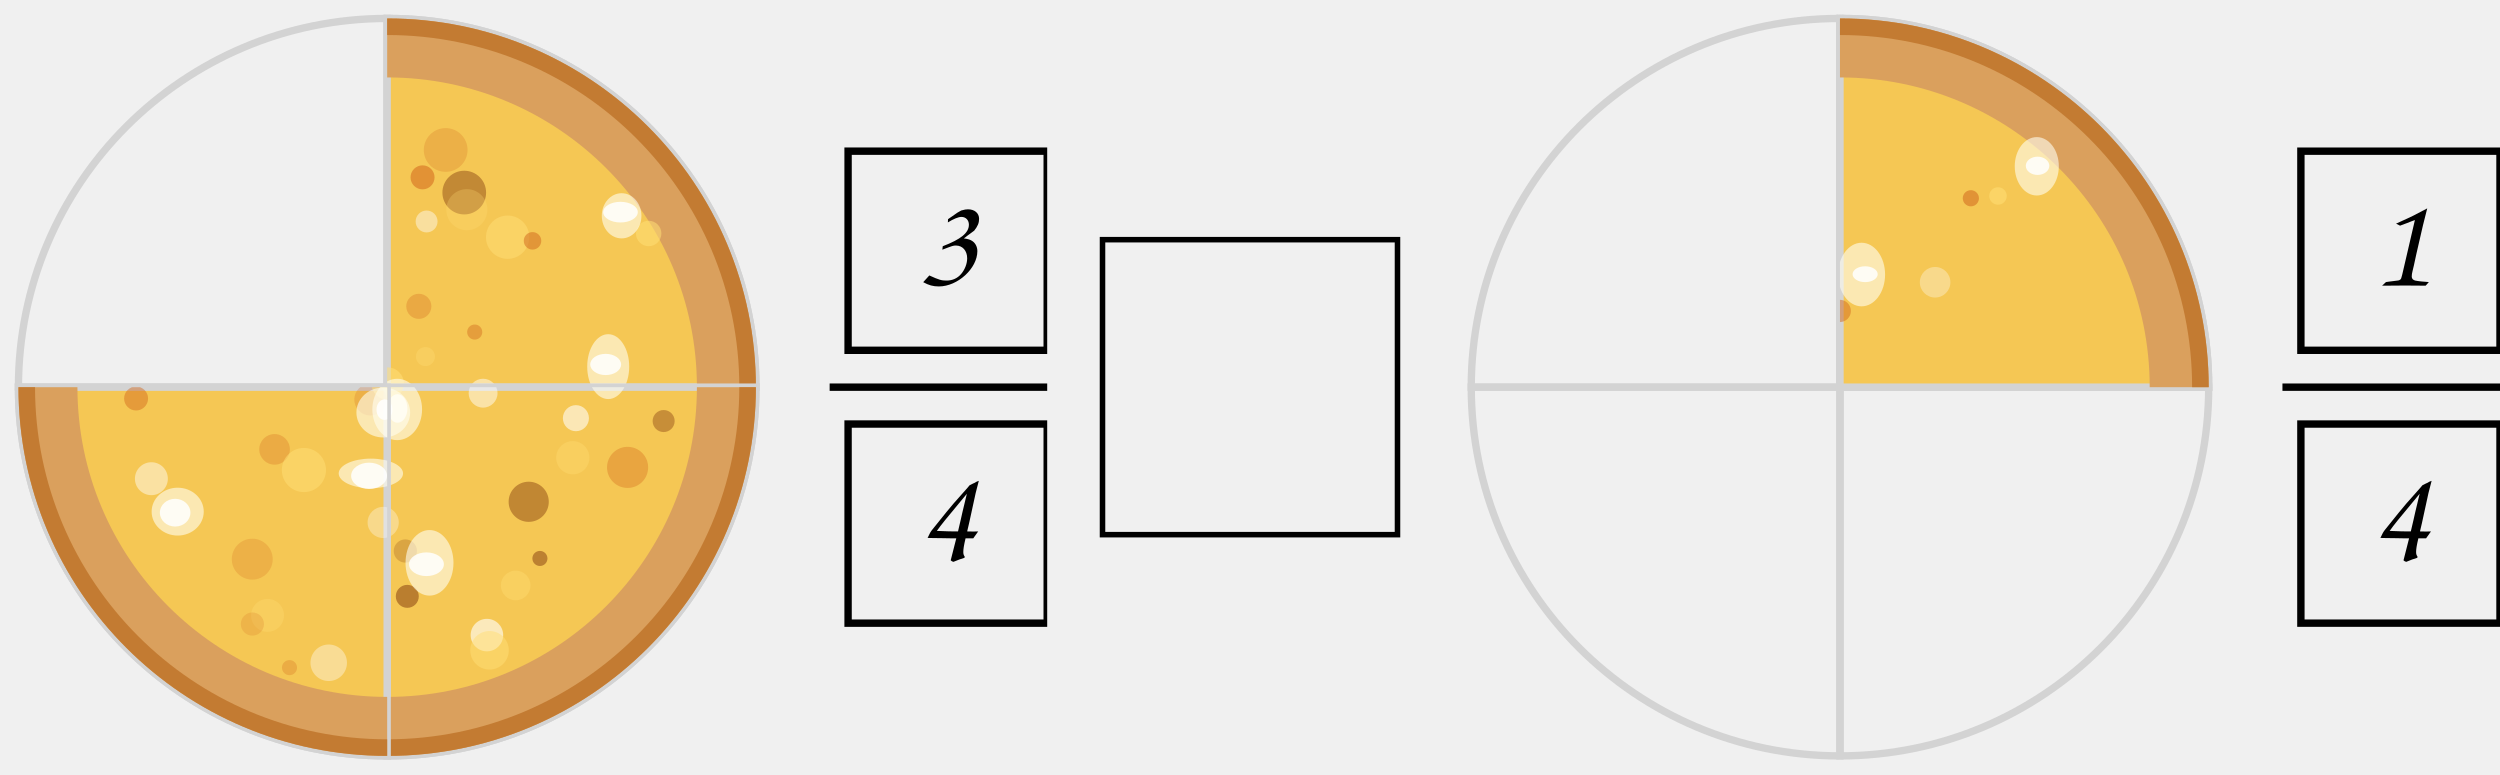
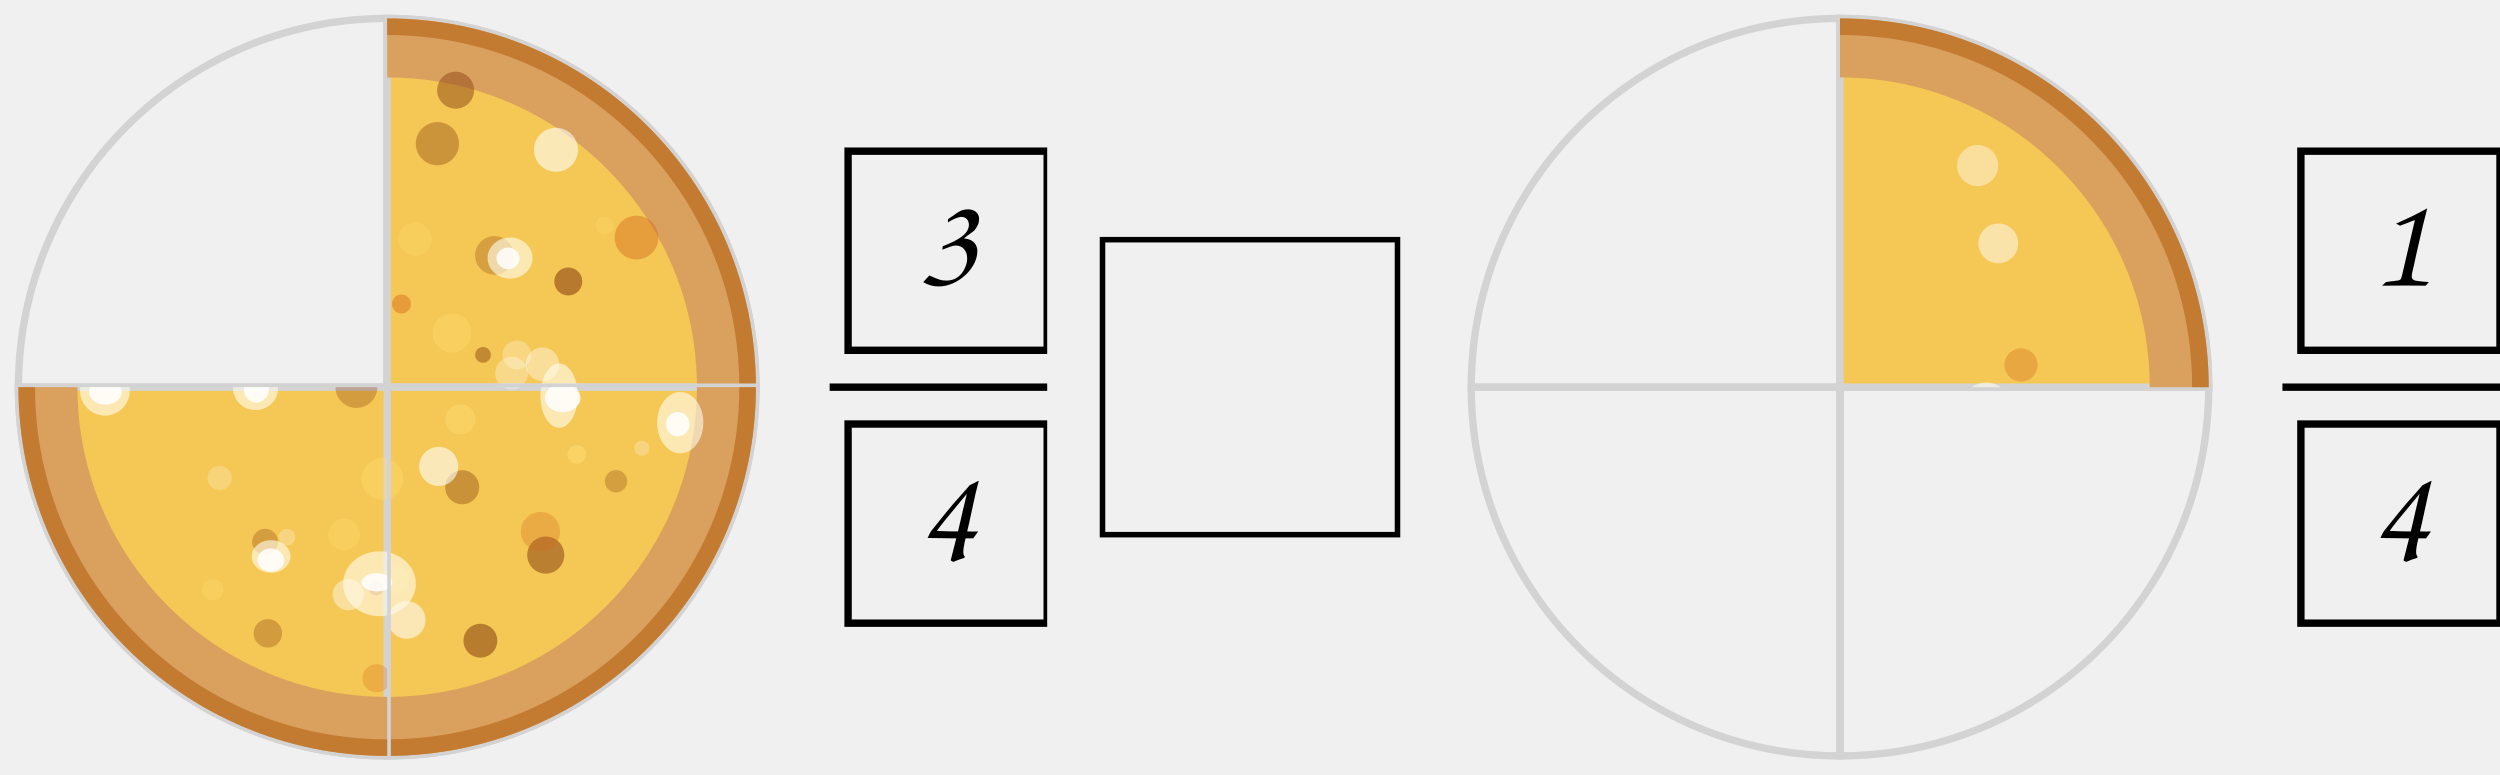
<svg xmlns="http://www.w3.org/2000/svg" xmlns:xlink="http://www.w3.org/1999/xlink" width="678.0" height="210.0">
  <svg x="0.0" y="0.0" width="284.0" height="210.0" viewBox="0 0 284.0 210">
    <defs>
-       <clipPath id="clip-4529114960-4529239504">
+       <clipPath id="clip-4534914896-4534490320">
        <path d="M105.0,105.0 L105.0,5.0 A100,100,0,0,1,205.0,105.0 Z" fill="none" />
      </clipPath>
-       <clipPath id="clip-4529114960-4529233104">
+       <clipPath id="clip-4534914896-4535034832">
        <path d="M105.0,105.0 L205.0,105.0 A100,100,0,0,1,105.0,205.0 Z" fill="none" />
      </clipPath>
-       <clipPath id="clip-4529114960-4529749584">
+       <clipPath id="clip-4534914896-4535128016">
        <path d="M105.0,105.0 L105.0,205.0 A100,100,0,0,1,5.0,105 Z" fill="none" />
      </clipPath>
    </defs>
    <g>
      <path d="M105.0,105.0 L105.0,5.0 A100,100,0,0,1,205.0,105.0 Z" fill="none" stroke="lightgray" stroke-width="2" />
      <path d="M105.0,105.0 L205.0,105.0 A100,100,0,0,1,105.0,205.0 Z" fill="none" stroke="lightgray" stroke-width="2" />
      <path d="M105.0,105.0 L105.0,205.0 A100,100,0,0,1,5.0,105 Z" fill="none" stroke="lightgray" stroke-width="2" />
      <path d="M105.0,105.0 L5.0,105 A100,100,0,0,1,105,5.0 Z" fill="none" stroke="lightgray" stroke-width="2" />
      <path d="M105.0,105.0 L105.0,5.0 A100,100,0,0,1,205.0,105.0 Z" fill="#F5C754" stroke="lightgray" stroke-width="2" />
-       <use xlink:href="#clip-4529114960-4529239504" />
-       <g clip-path="url(#clip-4529114960-4529239504)">
-         <circle cx="105.0" cy="105.0" r="92" stroke="#DAA05D" stroke-width="16" fill="none" />
-         <circle cx="105.0" cy="105.0" r="98" stroke="#C37B32" stroke-width="5" fill="none" />
-         <circle cx="115.378" cy="96.705" r="2.575" fill="#FFDE75" fill-opacity="0.345" />
-         <circle cx="74.462" cy="121.869" r="4.152" fill="#D2691E" fill-opacity="0.29" />
-         <circle cx="95.486" cy="32.613" r="5.432" fill="#FFFFFF" fill-opacity="0.535" />
-         <circle cx="179.981" cy="114.188" r="2.988" fill="#8B4513" fill-opacity="0.432" />
-         <circle cx="137.669" cy="64.327" r="5.874" fill="#FFDE75" fill-opacity="0.511" />
-         <circle cx="139.85" cy="158.775" r="4.022" fill="#FFDE75" fill-opacity="0.371" />
-         <circle cx="170.202" cy="126.757" r="5.576" fill="#D2691E" fill-opacity="0.356" />
-         <circle cx="156.187" cy="113.409" r="3.535" fill="#FFFFFF" fill-opacity="0.563" />
-         <circle cx="78.512" cy="181.06" r="2.046" fill="#D2691E" fill-opacity="0.286" />
-         <circle cx="144.418" cy="65.318" r="2.375" fill="#D2691E" fill-opacity="0.516" />
-         <circle cx="89.148" cy="179.745" r="4.953" fill="#FFFFFF" fill-opacity="0.373" />
-         <circle cx="109.927" cy="149.432" r="3.151" fill="#8B4513" fill-opacity="0.257" />
-         <circle cx="101.178" cy="38.776" r="2.147" fill="#FFFFFF" fill-opacity="0.543" />
-         <circle cx="68.41" cy="151.642" r="5.551" fill="#D2691E" fill-opacity="0.238" />
-         <circle cx="114.595" cy="48.099" r="3.257" fill="#D2691E" fill-opacity="0.558" />
-         <circle cx="155.341" cy="124.134" r="4.506" fill="#FFDE75" fill-opacity="0.352" />
-         <circle cx="31.723" cy="70.073" r="4.037" fill="#D2691E" fill-opacity="0.582" />
-         <circle cx="51.726" cy="53.112" r="3.663" fill="#FFFFFF" fill-opacity="0.242" />
-         <circle cx="120.865" cy="40.671" r="5.933" fill="#D2691E" fill-opacity="0.246" />
-         <circle cx="72.562" cy="166.892" r="4.454" fill="#FFDE75" fill-opacity="0.307" />
-         <circle cx="128.743" cy="90.055" r="2.049" fill="#D2691E" fill-opacity="0.43" />
-         <circle cx="113.582" cy="83.078" r="3.409" fill="#D2691E" fill-opacity="0.309" />
-         <circle cx="146.424" cy="151.452" r="2.044" fill="#8B4513" fill-opacity="0.534" />
-         <circle cx="81.152" cy="48.895" r="2.018" fill="#D2691E" fill-opacity="0.547" />
-         <circle cx="100.416" cy="108.356" r="4.32" fill="#D2691E" fill-opacity="0.244" />
-         <circle cx="89.919" cy="63.919" r="4.485" fill="#8B4513" fill-opacity="0.343" />
-         <circle cx="61.576" cy="60.701" r="2.753" fill="#FFFFFF" fill-opacity="0.509" />
-         <circle cx="132.051" cy="172.238" r="4.41" fill="#FFFFFF" fill-opacity="0.599" />
-         <circle cx="105.135" cy="104.024" r="4.388" fill="#FFDE75" fill-opacity="0.563" />
-         <circle cx="103.919" cy="141.683" r="4.226" fill="#FFFFFF" fill-opacity="0.324" />
-         <circle cx="30.157" cy="88.953" r="5.653" fill="#FFDE75" fill-opacity="0.512" />
-         <circle cx="36.905" cy="108.075" r="3.25" fill="#D2691E" fill-opacity="0.464" />
-         <circle cx="115.693" cy="60.066" r="2.969" fill="#FFFFFF" fill-opacity="0.43" />
-         <circle cx="94.068" cy="58.597" r="2.721" fill="#8B4513" fill-opacity="0.433" />
-         <circle cx="175.918" cy="63.321" r="3.448" fill="#FFDE75" fill-opacity="0.548" />
-         <circle cx="41.055" cy="129.823" r="4.465" fill="#FFFFFF" fill-opacity="0.458" />
-         <circle cx="125.904" cy="52.228" r="5.925" fill="#8B4513" fill-opacity="0.478" />
-         <circle cx="110.457" cy="161.729" r="3.117" fill="#8B4513" fill-opacity="0.555" />
-         <circle cx="65.124" cy="37.385" r="3.11" fill="#8B4513" fill-opacity="0.334" />
-         <circle cx="131.012" cy="106.63" r="3.916" fill="#FFFFFF" fill-opacity="0.484" />
-         <circle cx="143.384" cy="136.086" r="5.445" fill="#8B4513" fill-opacity="0.496" />
-         <circle cx="68.447" cy="169.241" r="3.145" fill="#D2691E" fill-opacity="0.201" />
-         <circle cx="126.606" cy="56.866" r="5.57" fill="#FFDE75" fill-opacity="0.264" />
-         <circle cx="132.758" cy="176.361" r="5.225" fill="#FFDE75" fill-opacity="0.511" />
-         <circle cx="82.422" cy="127.471" r="5.982" fill="#FFDE75" fill-opacity="0.523" />
-         <ellipse cx="107.726" cy="111.046" rx="6.741" ry="8.32" fill="#FFFDF0" fill-opacity="0.6" />
-         <ellipse cx="107.811" cy="110.775" rx="2.686" ry="3.876" fill="#FFFFFF" fill-opacity="0.85" />
-         <ellipse cx="103.945" cy="111.872" rx="7.287" ry="6.77" fill="#FFFDF0" fill-opacity="0.6" />
-         <ellipse cx="104.274" cy="111.102" rx="2.17" ry="2.79" fill="#FFFFFF" fill-opacity="0.85" />
-         <ellipse cx="100.581" cy="128.398" rx="8.726" ry="4.018" fill="#FFFDF0" fill-opacity="0.6" />
-         <ellipse cx="100.093" cy="129.043" rx="4.865" ry="3.568" fill="#FFFFFF" fill-opacity="0.85" />
-         <ellipse cx="168.581" cy="58.526" rx="5.377" ry="6.128" fill="#FFFDF0" fill-opacity="0.6" />
-         <ellipse cx="168.274" cy="57.534" rx="4.696" ry="2.804" fill="#FFFFFF" fill-opacity="0.85" />
-         <ellipse cx="116.482" cy="152.639" rx="6.501" ry="8.893" fill="#FFFDF0" fill-opacity="0.6" />
-         <ellipse cx="115.651" cy="153.023" rx="4.73" ry="3.213" fill="#FFFFFF" fill-opacity="0.85" />
-         <ellipse cx="79.983" cy="91.251" rx="7.725" ry="4.831" fill="#FFFDF0" fill-opacity="0.6" />
-         <ellipse cx="80.186" cy="92.232" rx="4.617" ry="3.421" fill="#FFFFFF" fill-opacity="0.85" />
-         <ellipse cx="164.948" cy="99.429" rx="5.695" ry="8.799" fill="#FFFDF0" fill-opacity="0.6" />
-         <ellipse cx="164.258" cy="98.843" rx="4.186" ry="2.878" fill="#FFFFFF" fill-opacity="0.85" />
-         <ellipse cx="48.19" cy="138.754" rx="7.068" ry="6.49" fill="#FFFDF0" fill-opacity="0.6" />
-         <ellipse cx="47.498" cy="139.038" rx="4.145" ry="3.763" fill="#FFFFFF" fill-opacity="0.85" />
-         <ellipse cx="62.988" cy="76.797" rx="6.95" ry="5.49" fill="#FFFDF0" fill-opacity="0.6" />
-         <ellipse cx="62.461" cy="77.143" rx="3.854" ry="3.253" fill="#FFFFFF" fill-opacity="0.85" />
+       <use xlink:href="#clip-4534914896-4534490320" />
+       <g clip-path="url(#clip-4534914896-4534490320)">
+         <circle cx="105.0" cy="105.0" r="92" stroke="#DAA05D" stroke-width="16" fill="none" />
+         <circle cx="105.0" cy="105.0" r="98" stroke="#C37B32" stroke-width="5" fill="none" />
+         <circle cx="71.895" cy="146.917" r="3.505" fill="#8B4513" fill-opacity="0.31" />
+         <circle cx="130.279" cy="173.755" r="4.585" fill="#8B4513" fill-opacity="0.578" />
+         <circle cx="93.322" cy="144.945" r="4.331" fill="#FFDE75" fill-opacity="0.322" />
+         <circle cx="102.129" cy="183.949" r="3.822" fill="#D2691E" fill-opacity="0.281" />
+         <circle cx="96.713" cy="28.448" r="4.071" fill="#FFDE75" fill-opacity="0.432" />
+         <circle cx="150.78" cy="40.628" r="5.973" fill="#FFFFFF" fill-opacity="0.579" />
+         <circle cx="72.645" cy="171.764" r="3.859" fill="#8B4513" fill-opacity="0.339" />
+         <circle cx="140.177" cy="96.233" r="3.92" fill="#FFFFFF" fill-opacity="0.266" />
+         <circle cx="94.475" cy="161.274" r="4.251" fill="#FFFFFF" fill-opacity="0.431" />
+         <circle cx="148.007" cy="150.532" r="5.029" fill="#8B4513" fill-opacity="0.551" />
+         <circle cx="103.695" cy="129.895" r="5.674" fill="#FFDE75" fill-opacity="0.367" />
+         <circle cx="123.566" cy="24.462" r="5.014" fill="#8B4513" fill-opacity="0.486" />
+         <circle cx="163.996" cy="61.143" r="2.468" fill="#FFDE75" fill-opacity="0.238" />
+         <circle cx="102.056" cy="159.47" r="2.046" fill="#8B4513" fill-opacity="0.317" />
+         <circle cx="77.829" cy="145.677" r="2.254" fill="#FFFFFF" fill-opacity="0.254" />
+         <circle cx="108.882" cy="82.448" r="2.576" fill="#D2691E" fill-opacity="0.452" />
+         <circle cx="138.748" cy="101.208" r="4.455" fill="#FFFFFF" fill-opacity="0.311" />
+         <circle cx="65.677" cy="94.245" r="4.353" fill="#FFDE75" fill-opacity="0.552" />
+         <circle cx="65.693" cy="93.617" r="4.581" fill="#8B4513" fill-opacity="0.377" />
+         <circle cx="147.115" cy="98.794" r="4.555" fill="#FFFFFF" fill-opacity="0.414" />
+         <circle cx="174.09" cy="121.556" r="2.05" fill="#FFFFFF" fill-opacity="0.239" />
+         <circle cx="130.993" cy="96.25" r="2.141" fill="#8B4513" fill-opacity="0.479" />
+         <circle cx="92.158" cy="35.535" r="4.204" fill="#8B4513" fill-opacity="0.292" />
+         <circle cx="167.066" cy="130.52" r="3.029" fill="#8B4513" fill-opacity="0.305" />
+         <circle cx="156.42" cy="123.238" r="2.528" fill="#FFDE75" fill-opacity="0.537" />
+         <circle cx="125.351" cy="132.149" r="4.614" fill="#8B4513" fill-opacity="0.413" />
+         <circle cx="112.597" cy="64.868" r="4.566" fill="#FFDE75" fill-opacity="0.247" />
+         <circle cx="44.667" cy="94.062" r="5.01" fill="#FFDE75" fill-opacity="0.521" />
+         <circle cx="118.983" cy="126.493" r="5.304" fill="#FFFFFF" fill-opacity="0.587" />
+         <circle cx="124.865" cy="113.719" r="4.094" fill="#FFDE75" fill-opacity="0.446" />
+         <circle cx="86.946" cy="31.628" r="3.323" fill="#8B4513" fill-opacity="0.526" />
+         <circle cx="154.115" cy="76.332" r="3.795" fill="#8B4513" fill-opacity="0.59" />
+         <circle cx="107.193" cy="157.077" r="3.804" fill="#FFDE75" fill-opacity="0.348" />
+         <circle cx="172.629" cy="64.432" r="5.933" fill="#D2691E" fill-opacity="0.432" />
+         <circle cx="122.567" cy="90.322" r="5.287" fill="#FFDE75" fill-opacity="0.361" />
+         <circle cx="53.318" cy="74.37" r="5.833" fill="#FFDE75" fill-opacity="0.494" />
+         <circle cx="45.098" cy="98.574" r="4.18" fill="#FFFFFF" fill-opacity="0.582" />
+         <circle cx="134.077" cy="69.257" r="5.234" fill="#8B4513" fill-opacity="0.295" />
+         <circle cx="76.027" cy="73.799" r="5.741" fill="#8B4513" fill-opacity="0.462" />
+         <circle cx="57.711" cy="159.891" r="2.914" fill="#FFDE75" fill-opacity="0.333" />
+         <circle cx="146.566" cy="144.138" r="5.311" fill="#D2691E" fill-opacity="0.292" />
+         <circle cx="118.625" cy="38.969" r="5.858" fill="#8B4513" fill-opacity="0.389" />
+         <circle cx="110.312" cy="168.137" r="5.1" fill="#FFFFFF" fill-opacity="0.569" />
+         <circle cx="96.66" cy="104.919" r="5.7" fill="#8B4513" fill-opacity="0.327" />
+         <circle cx="59.546" cy="129.613" r="3.291" fill="#FFFFFF" fill-opacity="0.222" />
+         <ellipse cx="70.607" cy="40.131" rx="9.326" ry="6.659" fill="#FFFDF0" fill-opacity="0.6" />
+         <ellipse cx="70.785" cy="39.309" rx="2.385" ry="3.017" fill="#FFFFFF" fill-opacity="0.85" />
+         <ellipse cx="184.48" cy="114.627" rx="6.268" ry="8.313" fill="#FFFDF0" fill-opacity="0.6" />
+         <ellipse cx="183.813" cy="115.031" rx="3.214" ry="3.321" fill="#FFFFFF" fill-opacity="0.85" />
+         <ellipse cx="138.328" cy="69.988" rx="6.098" ry="5.577" fill="#FFFDF0" fill-opacity="0.6" />
+         <ellipse cx="137.787" cy="70.065" rx="3.13" ry="2.932" fill="#FFFFFF" fill-opacity="0.85" />
+         <ellipse cx="151.632" cy="107.29" rx="5.066" ry="8.723" fill="#FFFDF0" fill-opacity="0.6" />
+         <ellipse cx="152.592" cy="107.926" rx="4.83" ry="3.885" fill="#FFFFFF" fill-opacity="0.85" />
+         <ellipse cx="102.918" cy="158.313" rx="9.864" ry="8.798" fill="#FFFDF0" fill-opacity="0.6" />
+         <ellipse cx="102.217" cy="157.924" rx="4.183" ry="2.469" fill="#FFFFFF" fill-opacity="0.85" />
+         <ellipse cx="73.511" cy="150.92" rx="5.273" ry="4.426" fill="#FFFDF0" fill-opacity="0.6" />
+         <ellipse cx="73.449" cy="151.872" rx="3.627" ry="3.134" fill="#FFFFFF" fill-opacity="0.85" />
+         <ellipse cx="69.312" cy="105.426" rx="6.08" ry="5.777" fill="#FFFDF0" fill-opacity="0.6" />
+         <ellipse cx="69.529" cy="105.534" rx="3.414" ry="3.648" fill="#FFFFFF" fill-opacity="0.85" />
+         <ellipse cx="94.752" cy="86.996" rx="7.889" ry="6.573" fill="#FFFDF0" fill-opacity="0.6" />
+         <ellipse cx="95.417" cy="87.591" rx="2.019" ry="3.512" fill="#FFFFFF" fill-opacity="0.85" />
+         <ellipse cx="28.459" cy="105.916" rx="6.751" ry="6.803" fill="#FFFDF0" fill-opacity="0.6" />
+         <ellipse cx="28.592" cy="106.317" rx="4.434" ry="3.437" fill="#FFFFFF" fill-opacity="0.85" />
      </g>
      <path d="M105.0,105.0 L205.0,105.0 A100,100,0,0,1,105.0,205.0 Z" fill="#F5C754" stroke="lightgray" stroke-width="2" />
-       <use xlink:href="#clip-4529114960-4529233104" />
-       <g clip-path="url(#clip-4529114960-4529233104)">
-         <circle cx="105.0" cy="105.0" r="92" stroke="#DAA05D" stroke-width="16" fill="none" />
-         <circle cx="105.0" cy="105.0" r="98" stroke="#C37B32" stroke-width="5" fill="none" />
-         <circle cx="115.378" cy="96.705" r="2.575" fill="#FFDE75" fill-opacity="0.345" />
-         <circle cx="74.462" cy="121.869" r="4.152" fill="#D2691E" fill-opacity="0.29" />
-         <circle cx="95.486" cy="32.613" r="5.432" fill="#FFFFFF" fill-opacity="0.535" />
-         <circle cx="179.981" cy="114.188" r="2.988" fill="#8B4513" fill-opacity="0.432" />
-         <circle cx="137.669" cy="64.327" r="5.874" fill="#FFDE75" fill-opacity="0.511" />
-         <circle cx="139.85" cy="158.775" r="4.022" fill="#FFDE75" fill-opacity="0.371" />
-         <circle cx="170.202" cy="126.757" r="5.576" fill="#D2691E" fill-opacity="0.356" />
-         <circle cx="156.187" cy="113.409" r="3.535" fill="#FFFFFF" fill-opacity="0.563" />
-         <circle cx="78.512" cy="181.06" r="2.046" fill="#D2691E" fill-opacity="0.286" />
-         <circle cx="144.418" cy="65.318" r="2.375" fill="#D2691E" fill-opacity="0.516" />
-         <circle cx="89.148" cy="179.745" r="4.953" fill="#FFFFFF" fill-opacity="0.373" />
-         <circle cx="109.927" cy="149.432" r="3.151" fill="#8B4513" fill-opacity="0.257" />
-         <circle cx="101.178" cy="38.776" r="2.147" fill="#FFFFFF" fill-opacity="0.543" />
-         <circle cx="68.41" cy="151.642" r="5.551" fill="#D2691E" fill-opacity="0.238" />
-         <circle cx="114.595" cy="48.099" r="3.257" fill="#D2691E" fill-opacity="0.558" />
-         <circle cx="155.341" cy="124.134" r="4.506" fill="#FFDE75" fill-opacity="0.352" />
-         <circle cx="31.723" cy="70.073" r="4.037" fill="#D2691E" fill-opacity="0.582" />
-         <circle cx="51.726" cy="53.112" r="3.663" fill="#FFFFFF" fill-opacity="0.242" />
-         <circle cx="120.865" cy="40.671" r="5.933" fill="#D2691E" fill-opacity="0.246" />
-         <circle cx="72.562" cy="166.892" r="4.454" fill="#FFDE75" fill-opacity="0.307" />
-         <circle cx="128.743" cy="90.055" r="2.049" fill="#D2691E" fill-opacity="0.43" />
-         <circle cx="113.582" cy="83.078" r="3.409" fill="#D2691E" fill-opacity="0.309" />
-         <circle cx="146.424" cy="151.452" r="2.044" fill="#8B4513" fill-opacity="0.534" />
-         <circle cx="81.152" cy="48.895" r="2.018" fill="#D2691E" fill-opacity="0.547" />
-         <circle cx="100.416" cy="108.356" r="4.32" fill="#D2691E" fill-opacity="0.244" />
-         <circle cx="89.919" cy="63.919" r="4.485" fill="#8B4513" fill-opacity="0.343" />
-         <circle cx="61.576" cy="60.701" r="2.753" fill="#FFFFFF" fill-opacity="0.509" />
-         <circle cx="132.051" cy="172.238" r="4.41" fill="#FFFFFF" fill-opacity="0.599" />
-         <circle cx="105.135" cy="104.024" r="4.388" fill="#FFDE75" fill-opacity="0.563" />
-         <circle cx="103.919" cy="141.683" r="4.226" fill="#FFFFFF" fill-opacity="0.324" />
-         <circle cx="30.157" cy="88.953" r="5.653" fill="#FFDE75" fill-opacity="0.512" />
-         <circle cx="36.905" cy="108.075" r="3.25" fill="#D2691E" fill-opacity="0.464" />
-         <circle cx="115.693" cy="60.066" r="2.969" fill="#FFFFFF" fill-opacity="0.43" />
-         <circle cx="94.068" cy="58.597" r="2.721" fill="#8B4513" fill-opacity="0.433" />
-         <circle cx="175.918" cy="63.321" r="3.448" fill="#FFDE75" fill-opacity="0.548" />
-         <circle cx="41.055" cy="129.823" r="4.465" fill="#FFFFFF" fill-opacity="0.458" />
-         <circle cx="125.904" cy="52.228" r="5.925" fill="#8B4513" fill-opacity="0.478" />
-         <circle cx="110.457" cy="161.729" r="3.117" fill="#8B4513" fill-opacity="0.555" />
-         <circle cx="65.124" cy="37.385" r="3.11" fill="#8B4513" fill-opacity="0.334" />
-         <circle cx="131.012" cy="106.63" r="3.916" fill="#FFFFFF" fill-opacity="0.484" />
-         <circle cx="143.384" cy="136.086" r="5.445" fill="#8B4513" fill-opacity="0.496" />
-         <circle cx="68.447" cy="169.241" r="3.145" fill="#D2691E" fill-opacity="0.201" />
-         <circle cx="126.606" cy="56.866" r="5.57" fill="#FFDE75" fill-opacity="0.264" />
-         <circle cx="132.758" cy="176.361" r="5.225" fill="#FFDE75" fill-opacity="0.511" />
-         <circle cx="82.422" cy="127.471" r="5.982" fill="#FFDE75" fill-opacity="0.523" />
-         <ellipse cx="107.726" cy="111.046" rx="6.741" ry="8.32" fill="#FFFDF0" fill-opacity="0.6" />
-         <ellipse cx="107.811" cy="110.775" rx="2.686" ry="3.876" fill="#FFFFFF" fill-opacity="0.85" />
-         <ellipse cx="103.945" cy="111.872" rx="7.287" ry="6.77" fill="#FFFDF0" fill-opacity="0.6" />
-         <ellipse cx="104.274" cy="111.102" rx="2.17" ry="2.79" fill="#FFFFFF" fill-opacity="0.85" />
-         <ellipse cx="100.581" cy="128.398" rx="8.726" ry="4.018" fill="#FFFDF0" fill-opacity="0.6" />
-         <ellipse cx="100.093" cy="129.043" rx="4.865" ry="3.568" fill="#FFFFFF" fill-opacity="0.85" />
-         <ellipse cx="168.581" cy="58.526" rx="5.377" ry="6.128" fill="#FFFDF0" fill-opacity="0.6" />
-         <ellipse cx="168.274" cy="57.534" rx="4.696" ry="2.804" fill="#FFFFFF" fill-opacity="0.85" />
-         <ellipse cx="116.482" cy="152.639" rx="6.501" ry="8.893" fill="#FFFDF0" fill-opacity="0.6" />
-         <ellipse cx="115.651" cy="153.023" rx="4.73" ry="3.213" fill="#FFFFFF" fill-opacity="0.85" />
-         <ellipse cx="79.983" cy="91.251" rx="7.725" ry="4.831" fill="#FFFDF0" fill-opacity="0.6" />
-         <ellipse cx="80.186" cy="92.232" rx="4.617" ry="3.421" fill="#FFFFFF" fill-opacity="0.85" />
-         <ellipse cx="164.948" cy="99.429" rx="5.695" ry="8.799" fill="#FFFDF0" fill-opacity="0.6" />
-         <ellipse cx="164.258" cy="98.843" rx="4.186" ry="2.878" fill="#FFFFFF" fill-opacity="0.85" />
-         <ellipse cx="48.19" cy="138.754" rx="7.068" ry="6.49" fill="#FFFDF0" fill-opacity="0.6" />
-         <ellipse cx="47.498" cy="139.038" rx="4.145" ry="3.763" fill="#FFFFFF" fill-opacity="0.85" />
-         <ellipse cx="62.988" cy="76.797" rx="6.95" ry="5.49" fill="#FFFDF0" fill-opacity="0.6" />
-         <ellipse cx="62.461" cy="77.143" rx="3.854" ry="3.253" fill="#FFFFFF" fill-opacity="0.85" />
+       <use xlink:href="#clip-4534914896-4535034832" />
+       <g clip-path="url(#clip-4534914896-4535034832)">
+         <circle cx="105.0" cy="105.0" r="92" stroke="#DAA05D" stroke-width="16" fill="none" />
+         <circle cx="105.0" cy="105.0" r="98" stroke="#C37B32" stroke-width="5" fill="none" />
+         <circle cx="71.895" cy="146.917" r="3.505" fill="#8B4513" fill-opacity="0.31" />
+         <circle cx="130.279" cy="173.755" r="4.585" fill="#8B4513" fill-opacity="0.578" />
+         <circle cx="93.322" cy="144.945" r="4.331" fill="#FFDE75" fill-opacity="0.322" />
+         <circle cx="102.129" cy="183.949" r="3.822" fill="#D2691E" fill-opacity="0.281" />
+         <circle cx="96.713" cy="28.448" r="4.071" fill="#FFDE75" fill-opacity="0.432" />
+         <circle cx="150.78" cy="40.628" r="5.973" fill="#FFFFFF" fill-opacity="0.579" />
+         <circle cx="72.645" cy="171.764" r="3.859" fill="#8B4513" fill-opacity="0.339" />
+         <circle cx="140.177" cy="96.233" r="3.92" fill="#FFFFFF" fill-opacity="0.266" />
+         <circle cx="94.475" cy="161.274" r="4.251" fill="#FFFFFF" fill-opacity="0.431" />
+         <circle cx="148.007" cy="150.532" r="5.029" fill="#8B4513" fill-opacity="0.551" />
+         <circle cx="103.695" cy="129.895" r="5.674" fill="#FFDE75" fill-opacity="0.367" />
+         <circle cx="123.566" cy="24.462" r="5.014" fill="#8B4513" fill-opacity="0.486" />
+         <circle cx="163.996" cy="61.143" r="2.468" fill="#FFDE75" fill-opacity="0.238" />
+         <circle cx="102.056" cy="159.47" r="2.046" fill="#8B4513" fill-opacity="0.317" />
+         <circle cx="77.829" cy="145.677" r="2.254" fill="#FFFFFF" fill-opacity="0.254" />
+         <circle cx="108.882" cy="82.448" r="2.576" fill="#D2691E" fill-opacity="0.452" />
+         <circle cx="138.748" cy="101.208" r="4.455" fill="#FFFFFF" fill-opacity="0.311" />
+         <circle cx="65.677" cy="94.245" r="4.353" fill="#FFDE75" fill-opacity="0.552" />
+         <circle cx="65.693" cy="93.617" r="4.581" fill="#8B4513" fill-opacity="0.377" />
+         <circle cx="147.115" cy="98.794" r="4.555" fill="#FFFFFF" fill-opacity="0.414" />
+         <circle cx="174.09" cy="121.556" r="2.05" fill="#FFFFFF" fill-opacity="0.239" />
+         <circle cx="130.993" cy="96.25" r="2.141" fill="#8B4513" fill-opacity="0.479" />
+         <circle cx="92.158" cy="35.535" r="4.204" fill="#8B4513" fill-opacity="0.292" />
+         <circle cx="167.066" cy="130.52" r="3.029" fill="#8B4513" fill-opacity="0.305" />
+         <circle cx="156.42" cy="123.238" r="2.528" fill="#FFDE75" fill-opacity="0.537" />
+         <circle cx="125.351" cy="132.149" r="4.614" fill="#8B4513" fill-opacity="0.413" />
+         <circle cx="112.597" cy="64.868" r="4.566" fill="#FFDE75" fill-opacity="0.247" />
+         <circle cx="44.667" cy="94.062" r="5.01" fill="#FFDE75" fill-opacity="0.521" />
+         <circle cx="118.983" cy="126.493" r="5.304" fill="#FFFFFF" fill-opacity="0.587" />
+         <circle cx="124.865" cy="113.719" r="4.094" fill="#FFDE75" fill-opacity="0.446" />
+         <circle cx="86.946" cy="31.628" r="3.323" fill="#8B4513" fill-opacity="0.526" />
+         <circle cx="154.115" cy="76.332" r="3.795" fill="#8B4513" fill-opacity="0.59" />
+         <circle cx="107.193" cy="157.077" r="3.804" fill="#FFDE75" fill-opacity="0.348" />
+         <circle cx="172.629" cy="64.432" r="5.933" fill="#D2691E" fill-opacity="0.432" />
+         <circle cx="122.567" cy="90.322" r="5.287" fill="#FFDE75" fill-opacity="0.361" />
+         <circle cx="53.318" cy="74.37" r="5.833" fill="#FFDE75" fill-opacity="0.494" />
+         <circle cx="45.098" cy="98.574" r="4.18" fill="#FFFFFF" fill-opacity="0.582" />
+         <circle cx="134.077" cy="69.257" r="5.234" fill="#8B4513" fill-opacity="0.295" />
+         <circle cx="76.027" cy="73.799" r="5.741" fill="#8B4513" fill-opacity="0.462" />
+         <circle cx="57.711" cy="159.891" r="2.914" fill="#FFDE75" fill-opacity="0.333" />
+         <circle cx="146.566" cy="144.138" r="5.311" fill="#D2691E" fill-opacity="0.292" />
+         <circle cx="118.625" cy="38.969" r="5.858" fill="#8B4513" fill-opacity="0.389" />
+         <circle cx="110.312" cy="168.137" r="5.1" fill="#FFFFFF" fill-opacity="0.569" />
+         <circle cx="96.66" cy="104.919" r="5.7" fill="#8B4513" fill-opacity="0.327" />
+         <circle cx="59.546" cy="129.613" r="3.291" fill="#FFFFFF" fill-opacity="0.222" />
+         <ellipse cx="70.607" cy="40.131" rx="9.326" ry="6.659" fill="#FFFDF0" fill-opacity="0.6" />
+         <ellipse cx="70.785" cy="39.309" rx="2.385" ry="3.017" fill="#FFFFFF" fill-opacity="0.85" />
+         <ellipse cx="184.48" cy="114.627" rx="6.268" ry="8.313" fill="#FFFDF0" fill-opacity="0.6" />
+         <ellipse cx="183.813" cy="115.031" rx="3.214" ry="3.321" fill="#FFFFFF" fill-opacity="0.85" />
+         <ellipse cx="138.328" cy="69.988" rx="6.098" ry="5.577" fill="#FFFDF0" fill-opacity="0.6" />
+         <ellipse cx="137.787" cy="70.065" rx="3.13" ry="2.932" fill="#FFFFFF" fill-opacity="0.85" />
+         <ellipse cx="151.632" cy="107.29" rx="5.066" ry="8.723" fill="#FFFDF0" fill-opacity="0.6" />
+         <ellipse cx="152.592" cy="107.926" rx="4.83" ry="3.885" fill="#FFFFFF" fill-opacity="0.85" />
+         <ellipse cx="102.918" cy="158.313" rx="9.864" ry="8.798" fill="#FFFDF0" fill-opacity="0.6" />
+         <ellipse cx="102.217" cy="157.924" rx="4.183" ry="2.469" fill="#FFFFFF" fill-opacity="0.85" />
+         <ellipse cx="73.511" cy="150.92" rx="5.273" ry="4.426" fill="#FFFDF0" fill-opacity="0.6" />
+         <ellipse cx="73.449" cy="151.872" rx="3.627" ry="3.134" fill="#FFFFFF" fill-opacity="0.85" />
+         <ellipse cx="69.312" cy="105.426" rx="6.08" ry="5.777" fill="#FFFDF0" fill-opacity="0.6" />
+         <ellipse cx="69.529" cy="105.534" rx="3.414" ry="3.648" fill="#FFFFFF" fill-opacity="0.85" />
+         <ellipse cx="94.752" cy="86.996" rx="7.889" ry="6.573" fill="#FFFDF0" fill-opacity="0.6" />
+         <ellipse cx="95.417" cy="87.591" rx="2.019" ry="3.512" fill="#FFFFFF" fill-opacity="0.85" />
+         <ellipse cx="28.459" cy="105.916" rx="6.751" ry="6.803" fill="#FFFDF0" fill-opacity="0.6" />
+         <ellipse cx="28.592" cy="106.317" rx="4.434" ry="3.437" fill="#FFFFFF" fill-opacity="0.85" />
      </g>
      <path d="M105.0,105.0 L105.0,205.0 A100,100,0,0,1,5.0,105 Z" fill="#F5C754" stroke="lightgray" stroke-width="2" />
-       <use xlink:href="#clip-4529114960-4529749584" />
-       <g clip-path="url(#clip-4529114960-4529749584)">
-         <circle cx="105.0" cy="105.0" r="92" stroke="#DAA05D" stroke-width="16" fill="none" />
-         <circle cx="105.0" cy="105.0" r="98" stroke="#C37B32" stroke-width="5" fill="none" />
-         <circle cx="115.378" cy="96.705" r="2.575" fill="#FFDE75" fill-opacity="0.345" />
-         <circle cx="74.462" cy="121.869" r="4.152" fill="#D2691E" fill-opacity="0.29" />
-         <circle cx="95.486" cy="32.613" r="5.432" fill="#FFFFFF" fill-opacity="0.535" />
-         <circle cx="179.981" cy="114.188" r="2.988" fill="#8B4513" fill-opacity="0.432" />
-         <circle cx="137.669" cy="64.327" r="5.874" fill="#FFDE75" fill-opacity="0.511" />
-         <circle cx="139.85" cy="158.775" r="4.022" fill="#FFDE75" fill-opacity="0.371" />
-         <circle cx="170.202" cy="126.757" r="5.576" fill="#D2691E" fill-opacity="0.356" />
-         <circle cx="156.187" cy="113.409" r="3.535" fill="#FFFFFF" fill-opacity="0.563" />
-         <circle cx="78.512" cy="181.06" r="2.046" fill="#D2691E" fill-opacity="0.286" />
-         <circle cx="144.418" cy="65.318" r="2.375" fill="#D2691E" fill-opacity="0.516" />
-         <circle cx="89.148" cy="179.745" r="4.953" fill="#FFFFFF" fill-opacity="0.373" />
-         <circle cx="109.927" cy="149.432" r="3.151" fill="#8B4513" fill-opacity="0.257" />
-         <circle cx="101.178" cy="38.776" r="2.147" fill="#FFFFFF" fill-opacity="0.543" />
-         <circle cx="68.41" cy="151.642" r="5.551" fill="#D2691E" fill-opacity="0.238" />
-         <circle cx="114.595" cy="48.099" r="3.257" fill="#D2691E" fill-opacity="0.558" />
-         <circle cx="155.341" cy="124.134" r="4.506" fill="#FFDE75" fill-opacity="0.352" />
-         <circle cx="31.723" cy="70.073" r="4.037" fill="#D2691E" fill-opacity="0.582" />
-         <circle cx="51.726" cy="53.112" r="3.663" fill="#FFFFFF" fill-opacity="0.242" />
-         <circle cx="120.865" cy="40.671" r="5.933" fill="#D2691E" fill-opacity="0.246" />
-         <circle cx="72.562" cy="166.892" r="4.454" fill="#FFDE75" fill-opacity="0.307" />
-         <circle cx="128.743" cy="90.055" r="2.049" fill="#D2691E" fill-opacity="0.43" />
-         <circle cx="113.582" cy="83.078" r="3.409" fill="#D2691E" fill-opacity="0.309" />
-         <circle cx="146.424" cy="151.452" r="2.044" fill="#8B4513" fill-opacity="0.534" />
-         <circle cx="81.152" cy="48.895" r="2.018" fill="#D2691E" fill-opacity="0.547" />
-         <circle cx="100.416" cy="108.356" r="4.32" fill="#D2691E" fill-opacity="0.244" />
-         <circle cx="89.919" cy="63.919" r="4.485" fill="#8B4513" fill-opacity="0.343" />
-         <circle cx="61.576" cy="60.701" r="2.753" fill="#FFFFFF" fill-opacity="0.509" />
-         <circle cx="132.051" cy="172.238" r="4.41" fill="#FFFFFF" fill-opacity="0.599" />
-         <circle cx="105.135" cy="104.024" r="4.388" fill="#FFDE75" fill-opacity="0.563" />
-         <circle cx="103.919" cy="141.683" r="4.226" fill="#FFFFFF" fill-opacity="0.324" />
-         <circle cx="30.157" cy="88.953" r="5.653" fill="#FFDE75" fill-opacity="0.512" />
-         <circle cx="36.905" cy="108.075" r="3.25" fill="#D2691E" fill-opacity="0.464" />
-         <circle cx="115.693" cy="60.066" r="2.969" fill="#FFFFFF" fill-opacity="0.43" />
-         <circle cx="94.068" cy="58.597" r="2.721" fill="#8B4513" fill-opacity="0.433" />
-         <circle cx="175.918" cy="63.321" r="3.448" fill="#FFDE75" fill-opacity="0.548" />
-         <circle cx="41.055" cy="129.823" r="4.465" fill="#FFFFFF" fill-opacity="0.458" />
-         <circle cx="125.904" cy="52.228" r="5.925" fill="#8B4513" fill-opacity="0.478" />
-         <circle cx="110.457" cy="161.729" r="3.117" fill="#8B4513" fill-opacity="0.555" />
-         <circle cx="65.124" cy="37.385" r="3.11" fill="#8B4513" fill-opacity="0.334" />
-         <circle cx="131.012" cy="106.63" r="3.916" fill="#FFFFFF" fill-opacity="0.484" />
-         <circle cx="143.384" cy="136.086" r="5.445" fill="#8B4513" fill-opacity="0.496" />
-         <circle cx="68.447" cy="169.241" r="3.145" fill="#D2691E" fill-opacity="0.201" />
-         <circle cx="126.606" cy="56.866" r="5.57" fill="#FFDE75" fill-opacity="0.264" />
-         <circle cx="132.758" cy="176.361" r="5.225" fill="#FFDE75" fill-opacity="0.511" />
-         <circle cx="82.422" cy="127.471" r="5.982" fill="#FFDE75" fill-opacity="0.523" />
-         <ellipse cx="107.726" cy="111.046" rx="6.741" ry="8.32" fill="#FFFDF0" fill-opacity="0.6" />
-         <ellipse cx="107.811" cy="110.775" rx="2.686" ry="3.876" fill="#FFFFFF" fill-opacity="0.85" />
-         <ellipse cx="103.945" cy="111.872" rx="7.287" ry="6.77" fill="#FFFDF0" fill-opacity="0.6" />
-         <ellipse cx="104.274" cy="111.102" rx="2.17" ry="2.79" fill="#FFFFFF" fill-opacity="0.85" />
-         <ellipse cx="100.581" cy="128.398" rx="8.726" ry="4.018" fill="#FFFDF0" fill-opacity="0.6" />
-         <ellipse cx="100.093" cy="129.043" rx="4.865" ry="3.568" fill="#FFFFFF" fill-opacity="0.85" />
-         <ellipse cx="168.581" cy="58.526" rx="5.377" ry="6.128" fill="#FFFDF0" fill-opacity="0.6" />
-         <ellipse cx="168.274" cy="57.534" rx="4.696" ry="2.804" fill="#FFFFFF" fill-opacity="0.85" />
-         <ellipse cx="116.482" cy="152.639" rx="6.501" ry="8.893" fill="#FFFDF0" fill-opacity="0.6" />
-         <ellipse cx="115.651" cy="153.023" rx="4.73" ry="3.213" fill="#FFFFFF" fill-opacity="0.85" />
-         <ellipse cx="79.983" cy="91.251" rx="7.725" ry="4.831" fill="#FFFDF0" fill-opacity="0.6" />
-         <ellipse cx="80.186" cy="92.232" rx="4.617" ry="3.421" fill="#FFFFFF" fill-opacity="0.85" />
-         <ellipse cx="164.948" cy="99.429" rx="5.695" ry="8.799" fill="#FFFDF0" fill-opacity="0.6" />
-         <ellipse cx="164.258" cy="98.843" rx="4.186" ry="2.878" fill="#FFFFFF" fill-opacity="0.85" />
-         <ellipse cx="48.19" cy="138.754" rx="7.068" ry="6.49" fill="#FFFDF0" fill-opacity="0.6" />
-         <ellipse cx="47.498" cy="139.038" rx="4.145" ry="3.763" fill="#FFFFFF" fill-opacity="0.85" />
-         <ellipse cx="62.988" cy="76.797" rx="6.95" ry="5.49" fill="#FFFDF0" fill-opacity="0.6" />
-         <ellipse cx="62.461" cy="77.143" rx="3.854" ry="3.253" fill="#FFFFFF" fill-opacity="0.85" />
+       <use xlink:href="#clip-4534914896-4535128016" />
+       <g clip-path="url(#clip-4534914896-4535128016)">
+         <circle cx="105.0" cy="105.0" r="92" stroke="#DAA05D" stroke-width="16" fill="none" />
+         <circle cx="105.0" cy="105.0" r="98" stroke="#C37B32" stroke-width="5" fill="none" />
+         <circle cx="71.895" cy="146.917" r="3.505" fill="#8B4513" fill-opacity="0.31" />
+         <circle cx="130.279" cy="173.755" r="4.585" fill="#8B4513" fill-opacity="0.578" />
+         <circle cx="93.322" cy="144.945" r="4.331" fill="#FFDE75" fill-opacity="0.322" />
+         <circle cx="102.129" cy="183.949" r="3.822" fill="#D2691E" fill-opacity="0.281" />
+         <circle cx="96.713" cy="28.448" r="4.071" fill="#FFDE75" fill-opacity="0.432" />
+         <circle cx="150.78" cy="40.628" r="5.973" fill="#FFFFFF" fill-opacity="0.579" />
+         <circle cx="72.645" cy="171.764" r="3.859" fill="#8B4513" fill-opacity="0.339" />
+         <circle cx="140.177" cy="96.233" r="3.92" fill="#FFFFFF" fill-opacity="0.266" />
+         <circle cx="94.475" cy="161.274" r="4.251" fill="#FFFFFF" fill-opacity="0.431" />
+         <circle cx="148.007" cy="150.532" r="5.029" fill="#8B4513" fill-opacity="0.551" />
+         <circle cx="103.695" cy="129.895" r="5.674" fill="#FFDE75" fill-opacity="0.367" />
+         <circle cx="123.566" cy="24.462" r="5.014" fill="#8B4513" fill-opacity="0.486" />
+         <circle cx="163.996" cy="61.143" r="2.468" fill="#FFDE75" fill-opacity="0.238" />
+         <circle cx="102.056" cy="159.47" r="2.046" fill="#8B4513" fill-opacity="0.317" />
+         <circle cx="77.829" cy="145.677" r="2.254" fill="#FFFFFF" fill-opacity="0.254" />
+         <circle cx="108.882" cy="82.448" r="2.576" fill="#D2691E" fill-opacity="0.452" />
+         <circle cx="138.748" cy="101.208" r="4.455" fill="#FFFFFF" fill-opacity="0.311" />
+         <circle cx="65.677" cy="94.245" r="4.353" fill="#FFDE75" fill-opacity="0.552" />
+         <circle cx="65.693" cy="93.617" r="4.581" fill="#8B4513" fill-opacity="0.377" />
+         <circle cx="147.115" cy="98.794" r="4.555" fill="#FFFFFF" fill-opacity="0.414" />
+         <circle cx="174.09" cy="121.556" r="2.05" fill="#FFFFFF" fill-opacity="0.239" />
+         <circle cx="130.993" cy="96.25" r="2.141" fill="#8B4513" fill-opacity="0.479" />
+         <circle cx="92.158" cy="35.535" r="4.204" fill="#8B4513" fill-opacity="0.292" />
+         <circle cx="167.066" cy="130.52" r="3.029" fill="#8B4513" fill-opacity="0.305" />
+         <circle cx="156.42" cy="123.238" r="2.528" fill="#FFDE75" fill-opacity="0.537" />
+         <circle cx="125.351" cy="132.149" r="4.614" fill="#8B4513" fill-opacity="0.413" />
+         <circle cx="112.597" cy="64.868" r="4.566" fill="#FFDE75" fill-opacity="0.247" />
+         <circle cx="44.667" cy="94.062" r="5.01" fill="#FFDE75" fill-opacity="0.521" />
+         <circle cx="118.983" cy="126.493" r="5.304" fill="#FFFFFF" fill-opacity="0.587" />
+         <circle cx="124.865" cy="113.719" r="4.094" fill="#FFDE75" fill-opacity="0.446" />
+         <circle cx="86.946" cy="31.628" r="3.323" fill="#8B4513" fill-opacity="0.526" />
+         <circle cx="154.115" cy="76.332" r="3.795" fill="#8B4513" fill-opacity="0.59" />
+         <circle cx="107.193" cy="157.077" r="3.804" fill="#FFDE75" fill-opacity="0.348" />
+         <circle cx="172.629" cy="64.432" r="5.933" fill="#D2691E" fill-opacity="0.432" />
+         <circle cx="122.567" cy="90.322" r="5.287" fill="#FFDE75" fill-opacity="0.361" />
+         <circle cx="53.318" cy="74.37" r="5.833" fill="#FFDE75" fill-opacity="0.494" />
+         <circle cx="45.098" cy="98.574" r="4.18" fill="#FFFFFF" fill-opacity="0.582" />
+         <circle cx="134.077" cy="69.257" r="5.234" fill="#8B4513" fill-opacity="0.295" />
+         <circle cx="76.027" cy="73.799" r="5.741" fill="#8B4513" fill-opacity="0.462" />
+         <circle cx="57.711" cy="159.891" r="2.914" fill="#FFDE75" fill-opacity="0.333" />
+         <circle cx="146.566" cy="144.138" r="5.311" fill="#D2691E" fill-opacity="0.292" />
+         <circle cx="118.625" cy="38.969" r="5.858" fill="#8B4513" fill-opacity="0.389" />
+         <circle cx="110.312" cy="168.137" r="5.1" fill="#FFFFFF" fill-opacity="0.569" />
+         <circle cx="96.66" cy="104.919" r="5.7" fill="#8B4513" fill-opacity="0.327" />
+         <circle cx="59.546" cy="129.613" r="3.291" fill="#FFFFFF" fill-opacity="0.222" />
+         <ellipse cx="70.607" cy="40.131" rx="9.326" ry="6.659" fill="#FFFDF0" fill-opacity="0.6" />
+         <ellipse cx="70.785" cy="39.309" rx="2.385" ry="3.017" fill="#FFFFFF" fill-opacity="0.85" />
+         <ellipse cx="184.48" cy="114.627" rx="6.268" ry="8.313" fill="#FFFDF0" fill-opacity="0.6" />
+         <ellipse cx="183.813" cy="115.031" rx="3.214" ry="3.321" fill="#FFFFFF" fill-opacity="0.85" />
+         <ellipse cx="138.328" cy="69.988" rx="6.098" ry="5.577" fill="#FFFDF0" fill-opacity="0.6" />
+         <ellipse cx="137.787" cy="70.065" rx="3.13" ry="2.932" fill="#FFFFFF" fill-opacity="0.85" />
+         <ellipse cx="151.632" cy="107.29" rx="5.066" ry="8.723" fill="#FFFDF0" fill-opacity="0.6" />
+         <ellipse cx="152.592" cy="107.926" rx="4.83" ry="3.885" fill="#FFFFFF" fill-opacity="0.85" />
+         <ellipse cx="102.918" cy="158.313" rx="9.864" ry="8.798" fill="#FFFDF0" fill-opacity="0.6" />
+         <ellipse cx="102.217" cy="157.924" rx="4.183" ry="2.469" fill="#FFFFFF" fill-opacity="0.85" />
+         <ellipse cx="73.511" cy="150.92" rx="5.273" ry="4.426" fill="#FFFDF0" fill-opacity="0.6" />
+         <ellipse cx="73.449" cy="151.872" rx="3.627" ry="3.134" fill="#FFFFFF" fill-opacity="0.85" />
+         <ellipse cx="69.312" cy="105.426" rx="6.08" ry="5.777" fill="#FFFDF0" fill-opacity="0.6" />
+         <ellipse cx="69.529" cy="105.534" rx="3.414" ry="3.648" fill="#FFFFFF" fill-opacity="0.85" />
+         <ellipse cx="94.752" cy="86.996" rx="7.889" ry="6.573" fill="#FFFDF0" fill-opacity="0.6" />
+         <ellipse cx="95.417" cy="87.591" rx="2.019" ry="3.512" fill="#FFFFFF" fill-opacity="0.85" />
+         <ellipse cx="28.459" cy="105.916" rx="6.751" ry="6.803" fill="#FFFDF0" fill-opacity="0.6" />
+         <ellipse cx="28.592" cy="106.317" rx="4.434" ry="3.437" fill="#FFFFFF" fill-opacity="0.85" />
      </g>
      <rect x="230.0" y="41.0" width="54.0" height="54.0" fill="none" stroke="black" stroke-width="2" />
      <rect x="230.0" y="115.0" width="54.0" height="54.0" fill="none" stroke="black" stroke-width="2" />
      <path d="M225.0,105.0 L289.0,105.0" stroke="black" stroke-width="2" />
      <text x="257.0" y="68.0" font-size="36" font-family="Comic Sans MS, Comic Sans, cursive" dominant-baseline="middle" fill="black" text-anchor="middle">3</text>
      <text x="257.0" y="142.0" font-size="36" font-family="Comic Sans MS, Comic Sans, cursive" dominant-baseline="middle" fill="black" text-anchor="middle">4</text>
    </g>
  </svg>
  <rect x="299.0" y="65.0" width="80" height="80" fill="none" stroke="black" stroke-width="1.5" />
  <svg x="394.0" y="0.0" width="284.0" height="210.0" viewBox="0 0 284.0 210">
    <defs>
-       <clipPath id="clip-4518162992-4529228496">
+       <clipPath id="clip-4523930160-4534495440">
        <path d="M105.0,105.0 L105.0,5.0 A100,100,0,0,1,205.0,105.0 Z" fill="none" />
      </clipPath>
    </defs>
    <g>
      <path d="M105.0,105.0 L105.0,5.0 A100,100,0,0,1,205.0,105.0 Z" fill="none" stroke="lightgray" stroke-width="2" />
      <path d="M105.0,105.0 L205.0,105.0 A100,100,0,0,1,105.0,205.0 Z" fill="none" stroke="lightgray" stroke-width="2" />
      <path d="M105.0,105.0 L105.0,205.0 A100,100,0,0,1,5.0,105 Z" fill="none" stroke="lightgray" stroke-width="2" />
      <path d="M105.0,105.0 L5.0,105 A100,100,0,0,1,105,5.0 Z" fill="none" stroke="lightgray" stroke-width="2" />
      <path d="M105.0,105.0 L105.0,5.0 A100,100,0,0,1,205.0,105.0 Z" fill="#F5C754" stroke="lightgray" stroke-width="2" />
-       <use xlink:href="#clip-4518162992-4529228496" />
-       <g clip-path="url(#clip-4518162992-4529228496)">
-         <circle cx="105.0" cy="105.0" r="92" stroke="#DAA05D" stroke-width="16" fill="none" />
-         <circle cx="105.0" cy="105.0" r="98" stroke="#C37B32" stroke-width="5" fill="none" />
-         <circle cx="147.857" cy="53.148" r="2.369" fill="#FFDE75" fill-opacity="0.561" />
-         <circle cx="51.507" cy="139.327" r="5.915" fill="#FFFFFF" fill-opacity="0.503" />
-         <circle cx="70.401" cy="81.424" r="5.461" fill="#D2691E" fill-opacity="0.333" />
-         <circle cx="104.941" cy="84.326" r="3.024" fill="#D2691E" fill-opacity="0.495" />
-         <circle cx="53.083" cy="146.628" r="4.761" fill="#D2691E" fill-opacity="0.291" />
-         <circle cx="69.355" cy="54.18" r="4.605" fill="#FFDE75" fill-opacity="0.353" />
-         <circle cx="74.027" cy="178.029" r="2.662" fill="#FFFFFF" fill-opacity="0.374" />
-         <circle cx="178.829" cy="117.915" r="5.377" fill="#FFFFFF" fill-opacity="0.539" />
-         <circle cx="166.761" cy="157.168" r="3.031" fill="#8B4513" fill-opacity="0.494" />
-         <circle cx="140.496" cy="53.77" r="2.194" fill="#D2691E" fill-opacity="0.55" />
-         <circle cx="130.803" cy="76.55" r="4.144" fill="#FFFFFF" fill-opacity="0.321" />
-         <circle cx="91.96" cy="96.58" r="3.931" fill="#FFFFFF" fill-opacity="0.583" />
-         <circle cx="85.068" cy="141.854" r="2.978" fill="#8B4513" fill-opacity="0.474" />
-         <circle cx="62.725" cy="113.181" r="3.04" fill="#FFDE75" fill-opacity="0.391" />
-         <circle cx="74.512" cy="72.293" r="5.025" fill="#FFDE75" fill-opacity="0.324" />
-         <ellipse cx="83.864" cy="31.953" rx="7.109" ry="8.441" fill="#FFFDF0" fill-opacity="0.6" />
-         <ellipse cx="83.488" cy="31.9" rx="4.188" ry="2.303" fill="#FFFFFF" fill-opacity="0.85" />
-         <ellipse cx="110.864" cy="74.455" rx="6.372" ry="8.624" fill="#FFFDF0" fill-opacity="0.6" />
-         <ellipse cx="111.826" cy="74.364" rx="3.408" ry="2.148" fill="#FFFFFF" fill-opacity="0.85" />
-         <ellipse cx="158.374" cy="45.1" rx="5.977" ry="7.92" fill="#FFFDF0" fill-opacity="0.6" />
-         <ellipse cx="158.587" cy="44.966" rx="3.192" ry="2.478" fill="#FFFFFF" fill-opacity="0.85" />
+       <use xlink:href="#clip-4523930160-4534495440" />
+       <g clip-path="url(#clip-4523930160-4534495440)">
+         <circle cx="105.0" cy="105.0" r="92" stroke="#DAA05D" stroke-width="16" fill="none" />
+         <circle cx="105.0" cy="105.0" r="98" stroke="#C37B32" stroke-width="5" fill="none" />
+         <circle cx="139.648" cy="150.505" r="5.426" fill="#D2691E" fill-opacity="0.216" />
+         <circle cx="113.647" cy="156.692" r="4.438" fill="#8B4513" fill-opacity="0.531" />
+         <circle cx="25.28" cy="120.411" r="3.556" fill="#FFFFFF" fill-opacity="0.375" />
+         <circle cx="146.53" cy="117.883" r="2.989" fill="#8B4513" fill-opacity="0.247" />
+         <circle cx="154.1" cy="98.982" r="4.5" fill="#D2691E" fill-opacity="0.343" />
+         <circle cx="142.332" cy="44.905" r="5.58" fill="#FFFFFF" fill-opacity="0.42" />
+         <circle cx="34.244" cy="98.56" r="5.892" fill="#8B4513" fill-opacity="0.504" />
+         <circle cx="94.869" cy="95.923" r="3.894" fill="#FFDE75" fill-opacity="0.598" />
+         <circle cx="132.533" cy="173.318" r="3.51" fill="#D2691E" fill-opacity="0.329" />
+         <circle cx="147.94" cy="66.009" r="5.391" fill="#FFFFFF" fill-opacity="0.498" />
+         <circle cx="119.079" cy="164.458" r="2.45" fill="#FFFFFF" fill-opacity="0.503" />
+         <circle cx="150.747" cy="134.876" r="5.613" fill="#FFDE75" fill-opacity="0.311" />
+         <circle cx="177.356" cy="124.087" r="2.354" fill="#FFDE75" fill-opacity="0.232" />
+         <circle cx="78.516" cy="35.621" r="2.553" fill="#D2691E" fill-opacity="0.22" />
+         <circle cx="168.038" cy="132.063" r="4.59" fill="#FFFFFF" fill-opacity="0.577" />
+         <ellipse cx="59.903" cy="51.997" rx="8.093" ry="6.641" fill="#FFFDF0" fill-opacity="0.6" />
+         <ellipse cx="60.708" cy="52.228" rx="3.376" ry="3.987" fill="#FFFFFF" fill-opacity="0.85" />
+         <ellipse cx="144.653" cy="110.022" rx="6.637" ry="6.27" fill="#FFFDF0" fill-opacity="0.6" />
+         <ellipse cx="145.621" cy="110.08" rx="3.434" ry="2.987" fill="#FFFFFF" fill-opacity="0.85" />
+         <ellipse cx="81.78" cy="79.116" rx="8.498" ry="6.719" fill="#FFFDF0" fill-opacity="0.6" />
+         <ellipse cx="81.495" cy="78.801" rx="4.163" ry="2.774" fill="#FFFFFF" fill-opacity="0.85" />
      </g>
      <rect x="230.0" y="41.0" width="54.0" height="54.0" fill="none" stroke="black" stroke-width="2" />
      <rect x="230.0" y="115.0" width="54.0" height="54.0" fill="none" stroke="black" stroke-width="2" />
      <path d="M225.0,105.0 L289.0,105.0" stroke="black" stroke-width="2" />
      <text x="257.0" y="68.0" font-size="36" font-family="Comic Sans MS, Comic Sans, cursive" dominant-baseline="middle" fill="black" text-anchor="middle">1</text>
      <text x="257.0" y="142.0" font-size="36" font-family="Comic Sans MS, Comic Sans, cursive" dominant-baseline="middle" fill="black" text-anchor="middle">4</text>
    </g>
  </svg>
</svg>
